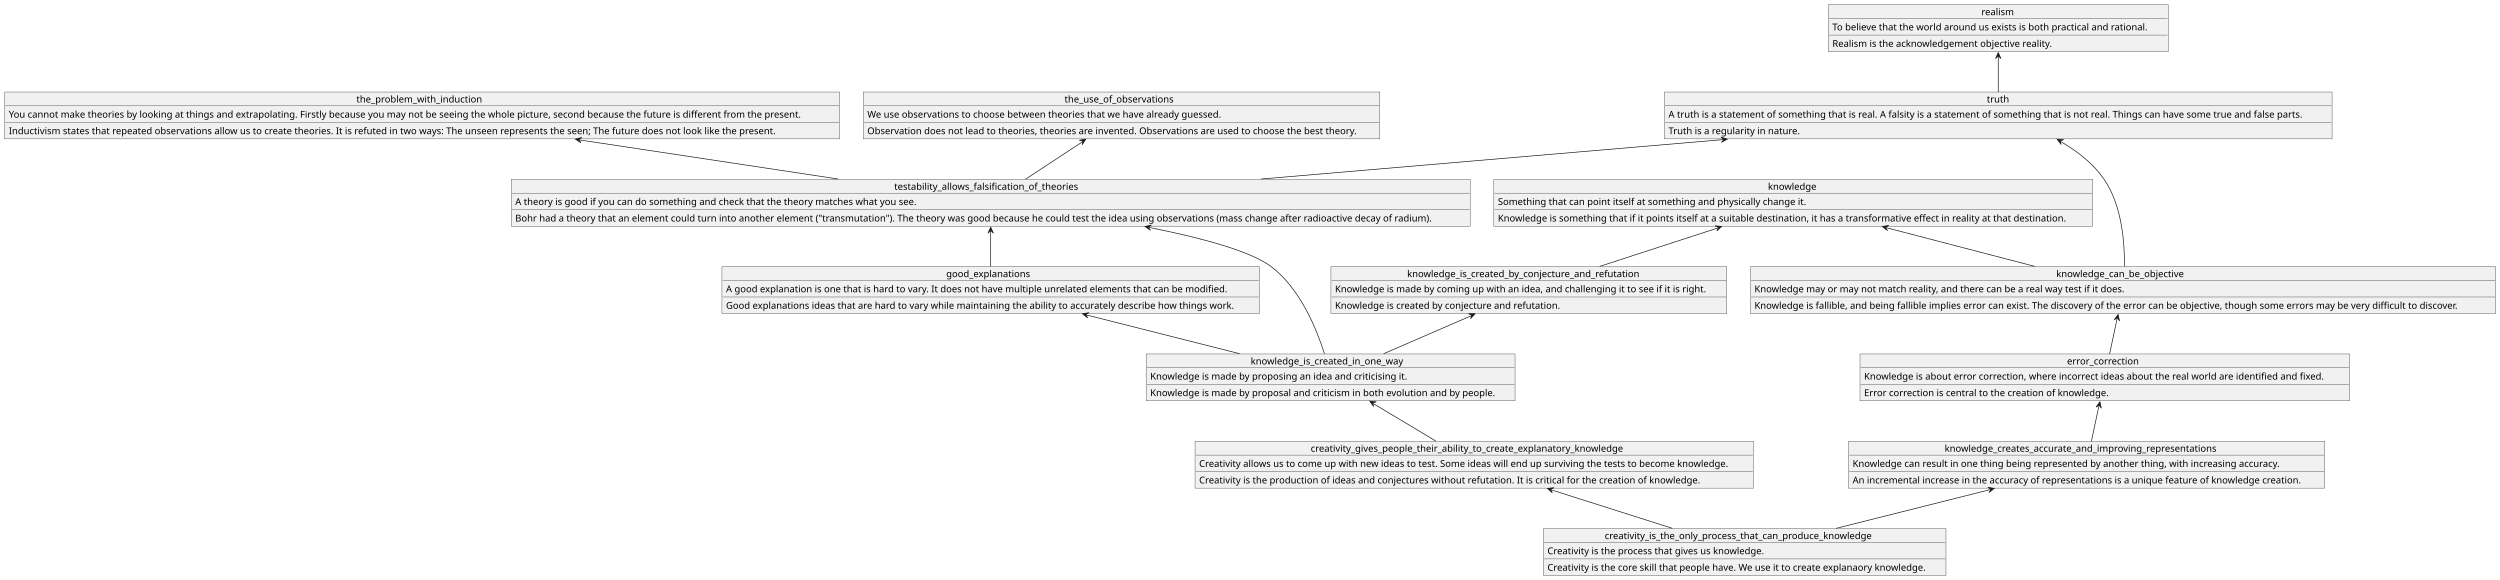
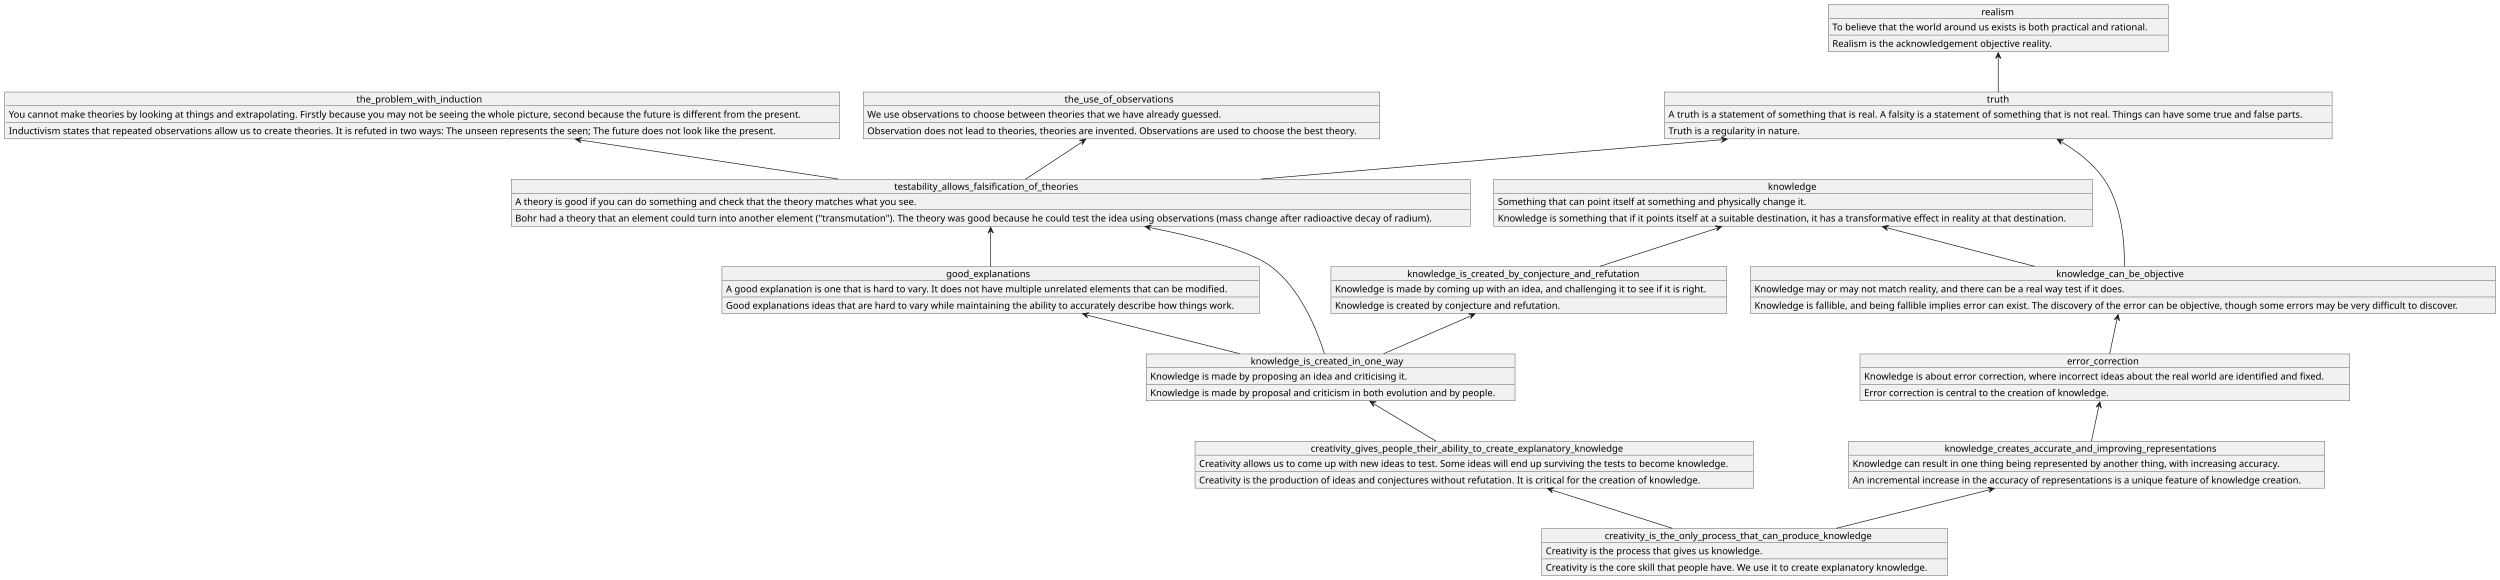
<svg xmlns="http://www.w3.org/2000/svg" contentStyleType="text/css" height="860px" preserveAspectRatio="none" style="width:3707px;height:860px;background:#FFFFFF;" version="1.1" viewBox="0 0 3707 860" width="3707px" zoomAndPan="magnify">
  <defs />
  <g>
    <g id="elem_creativity_is_the_only_process_that_can_produce_knowledge">
-       <rect fill="#F1F1F1" height="69.465" style="stroke:#181818;stroke-width:0.5;" width="597" x="2288.5" y="783.79" />
+       <rect fill="#F1F1F1" height="69.465" style="stroke:#181818;stroke-width:0.5;" width="602" x="2286" y="783.79" />
      <text fill="#000000" font-family="sans-serif" font-size="14" lengthAdjust="spacing" textLength="415" x="2379.5" y="799.325">creativity_is_the_only_process_that_can_produce_knowledge</text>
-       <line style="stroke:#181818;stroke-width:0.5;" x1="2289.5" x2="2884.5" y1="804.278" y2="804.278" />
-       <text fill="#000000" font-family="sans-serif" font-size="14" lengthAdjust="spacing" textLength="335" x="2294.5" y="821.813">Creativity is the process that gives us knowledge.</text>
-       <line style="stroke:#181818;stroke-width:0.5;" x1="2289.5" x2="2884.5" y1="828.767" y2="828.767" />
-       <text fill="#000000" font-family="sans-serif" font-size="14" lengthAdjust="spacing" textLength="585" x="2294.5" y="846.302">Creativity is the core skill that people have. We use it to create explanaory knowledge.</text>
+       <line style="stroke:#181818;stroke-width:0.5;" x1="2287" x2="2887" y1="804.278" y2="804.278" />
+       <text fill="#000000" font-family="sans-serif" font-size="14" lengthAdjust="spacing" textLength="335" x="2292" y="821.813">Creativity is the process that gives us knowledge.</text>
+       <line style="stroke:#181818;stroke-width:0.5;" x1="2287" x2="2887" y1="828.767" y2="828.767" />
+       <text fill="#000000" font-family="sans-serif" font-size="14" lengthAdjust="spacing" textLength="590" x="2292" y="846.302">Creativity is the core skill that people have. We use it to create explanatory knowledge.</text>
    </g>
    <g id="elem_creativity_gives_people_their_ability_to_create_explanatory_knowledge">
      <rect fill="#F1F1F1" height="69.465" style="stroke:#181818;stroke-width:0.5;" width="828" x="1772" y="654.32" />
      <text fill="#000000" font-family="sans-serif" font-size="14" lengthAdjust="spacing" textLength="485" x="1943.5" y="669.855">creativity_gives_people_their_ability_to_create_explanatory_knowledge</text>
      <line style="stroke:#181818;stroke-width:0.5;" x1="1773" x2="2599" y1="674.808" y2="674.808" />
      <text fill="#000000" font-family="sans-serif" font-size="14" lengthAdjust="spacing" textLength="816" x="1778" y="692.343">Creativity allows us to come up with new ideas to test. Some ideas will end up surviving the tests to become knowledge.</text>
      <line style="stroke:#181818;stroke-width:0.5;" x1="1773" x2="2599" y1="699.297" y2="699.297" />
      <text fill="#000000" font-family="sans-serif" font-size="14" lengthAdjust="spacing" textLength="776" x="1778" y="716.832">Creativity is the production of ideas and conjectures without refutation. It is critical for the creation of knowledge.</text>
    </g>
    <g id="elem_knowledge_creates_accurate_and_improving_representations">
      <rect fill="#F1F1F1" height="69.465" style="stroke:#181818;stroke-width:0.5;" width="706" x="2741" y="654.32" />
      <text fill="#000000" font-family="sans-serif" font-size="14" lengthAdjust="spacing" textLength="421" x="2883.5" y="669.855">knowledge_creates_accurate_and_improving_representations</text>
      <line style="stroke:#181818;stroke-width:0.5;" x1="2742" x2="3446" y1="674.808" y2="674.808" />
      <text fill="#000000" font-family="sans-serif" font-size="14" lengthAdjust="spacing" textLength="661" x="2747" y="692.343">Knowledge can result in one thing being represented by another thing, with increasing accuracy.</text>
      <line style="stroke:#181818;stroke-width:0.5;" x1="2742" x2="3446" y1="699.297" y2="699.297" />
      <text fill="#000000" font-family="sans-serif" font-size="14" lengthAdjust="spacing" textLength="694" x="2747" y="716.832">An incremental increase in the accuracy of representations is a unique feature of knowledge creation.</text>
    </g>
    <g id="elem_knowledge_is_created_in_one_way">
      <rect fill="#F1F1F1" height="69.465" style="stroke:#181818;stroke-width:0.5;" width="547" x="1699.5" y="524.86" />
      <text fill="#000000" font-family="sans-serif" font-size="14" lengthAdjust="spacing" textLength="237" x="1854.5" y="540.395">knowledge_is_created_in_one_way</text>
      <line style="stroke:#181818;stroke-width:0.5;" x1="1700.5" x2="2245.5" y1="545.348" y2="545.348" />
      <text fill="#000000" font-family="sans-serif" font-size="14" lengthAdjust="spacing" textLength="399" x="1705.5" y="562.883">Knowledge is made by proposing an idea and criticising it.</text>
      <line style="stroke:#181818;stroke-width:0.5;" x1="1700.5" x2="2245.5" y1="569.837" y2="569.837" />
      <text fill="#000000" font-family="sans-serif" font-size="14" lengthAdjust="spacing" textLength="535" x="1705.5" y="587.372">Knowledge is made by proposal and criticism in both evolution and by people.</text>
    </g>
    <g id="elem_error_correction">
      <rect fill="#F1F1F1" height="69.465" style="stroke:#181818;stroke-width:0.5;" width="726" x="2758" y="524.86" />
      <text fill="#000000" font-family="sans-serif" font-size="14" lengthAdjust="spacing" textLength="112" x="3065" y="540.395">error_correction</text>
      <line style="stroke:#181818;stroke-width:0.5;" x1="2759" x2="3483" y1="545.348" y2="545.348" />
      <text fill="#000000" font-family="sans-serif" font-size="14" lengthAdjust="spacing" textLength="714" x="2764" y="562.883">Knowledge is about error correction, where incorrect ideas about the real world are identified and fixed.</text>
      <line style="stroke:#181818;stroke-width:0.5;" x1="2759" x2="3483" y1="569.837" y2="569.837" />
      <text fill="#000000" font-family="sans-serif" font-size="14" lengthAdjust="spacing" textLength="380" x="2764" y="587.372">Error correction is central to the creation of knowledge.</text>
    </g>
    <g id="elem_knowledge_is_created_by_conjecture_and_refutation">
      <rect fill="#F1F1F1" height="69.465" style="stroke:#181818;stroke-width:0.5;" width="587" x="1973.5" y="395.39" />
      <text fill="#000000" font-family="sans-serif" font-size="14" lengthAdjust="spacing" textLength="361" x="2086.5" y="410.925">knowledge_is_created_by_conjecture_and_refutation</text>
      <line style="stroke:#181818;stroke-width:0.5;" x1="1974.5" x2="2559.5" y1="415.878" y2="415.878" />
      <text fill="#000000" font-family="sans-serif" font-size="14" lengthAdjust="spacing" textLength="575" x="1979.5" y="433.413">Knowledge is made by coming up with an idea, and challenging it to see if it is right.</text>
      <line style="stroke:#181818;stroke-width:0.5;" x1="1974.5" x2="2559.5" y1="440.367" y2="440.367" />
      <text fill="#000000" font-family="sans-serif" font-size="14" lengthAdjust="spacing" textLength="348" x="1979.5" y="457.902">Knowledge is created by conjecture and refutation.</text>
    </g>
    <g id="elem_good_explanations">
      <rect fill="#F1F1F1" height="69.465" style="stroke:#181818;stroke-width:0.5;" width="797" x="1070.5" y="395.39" />
      <text fill="#000000" font-family="sans-serif" font-size="14" lengthAdjust="spacing" textLength="132" x="1403" y="410.925">good_explanations</text>
      <line style="stroke:#181818;stroke-width:0.5;" x1="1071.5" x2="1866.5" y1="415.878" y2="415.878" />
      <text fill="#000000" font-family="sans-serif" font-size="14" lengthAdjust="spacing" textLength="775" x="1076.5" y="433.413">A good explanation is one that is hard to vary. It does not have multiple unrelated elements that can be modified.</text>
      <line style="stroke:#181818;stroke-width:0.5;" x1="1071.5" x2="1866.5" y1="440.367" y2="440.367" />
      <text fill="#000000" font-family="sans-serif" font-size="14" lengthAdjust="spacing" textLength="785" x="1076.5" y="457.902">Good explanations ideas that are hard to vary while maintaining the ability to accurately describe how things work.</text>
    </g>
    <g id="elem_testability_allows_falsification_of_theories">
      <rect fill="#F1F1F1" height="69.465" style="stroke:#181818;stroke-width:0.5;" width="1422" x="758" y="265.93" />
      <text fill="#000000" font-family="sans-serif" font-size="14" lengthAdjust="spacing" textLength="286" x="1326" y="281.465">testability_allows_falsification_of_theories</text>
      <line style="stroke:#181818;stroke-width:0.5;" x1="759" x2="2179" y1="286.418" y2="286.418" />
      <text fill="#000000" font-family="sans-serif" font-size="14" lengthAdjust="spacing" textLength="618" x="764" y="303.953">A theory is good if you can do something and check that the theory matches what you see.</text>
      <line style="stroke:#181818;stroke-width:0.5;" x1="759" x2="2179" y1="310.907" y2="310.907" />
      <text fill="#000000" font-family="sans-serif" font-size="14" lengthAdjust="spacing" textLength="1410" x="764" y="328.442">Bohr had a theory that an element could turn into another element ("transmutation"). The theory was good because he could test the idea using observations (mass change after radioactive decay of radium).</text>
    </g>
    <g id="elem_knowledge_can_be_objective">
      <rect fill="#F1F1F1" height="69.465" style="stroke:#181818;stroke-width:0.5;" width="1105" x="2595.5" y="395.39" />
      <text fill="#000000" font-family="sans-serif" font-size="14" lengthAdjust="spacing" textLength="198" x="3049" y="410.925">knowledge_can_be_objective</text>
      <line style="stroke:#181818;stroke-width:0.5;" x1="2596.5" x2="3699.5" y1="415.878" y2="415.878" />
      <text fill="#000000" font-family="sans-serif" font-size="14" lengthAdjust="spacing" textLength="569" x="2601.5" y="433.413">Knowledge may or may not match reality, and there can be a real way test if it does.</text>
      <line style="stroke:#181818;stroke-width:0.5;" x1="2596.5" x2="3699.5" y1="440.367" y2="440.367" />
      <text fill="#000000" font-family="sans-serif" font-size="14" lengthAdjust="spacing" textLength="1093" x="2601.5" y="457.902">Knowledge is fallible, and being fallible implies error can exist. The discovery of the error can be objective, though some errors may be very difficult to discover.</text>
    </g>
    <g id="elem_knowledge">
      <rect fill="#F1F1F1" height="69.465" style="stroke:#181818;stroke-width:0.5;" width="888" x="2215" y="265.93" />
      <text fill="#000000" font-family="sans-serif" font-size="14" lengthAdjust="spacing" textLength="75" x="2621.5" y="281.465">knowledge</text>
      <line style="stroke:#181818;stroke-width:0.5;" x1="2216" x2="3102" y1="286.418" y2="286.418" />
      <text fill="#000000" font-family="sans-serif" font-size="14" lengthAdjust="spacing" textLength="475" x="2221" y="303.953">Something that can point itself at something and physically change it.</text>
      <line style="stroke:#181818;stroke-width:0.5;" x1="2216" x2="3102" y1="310.907" y2="310.907" />
      <text fill="#000000" font-family="sans-serif" font-size="14" lengthAdjust="spacing" textLength="876" x="2221" y="328.442">Knowledge is something that if it points itself at a suitable destination, it has a transformative effect in reality at that destination.</text>
    </g>
    <g id="elem_the_use_of_observations">
      <rect fill="#F1F1F1" height="69.465" style="stroke:#181818;stroke-width:0.5;" width="766" x="1280" y="136.46" />
      <text fill="#000000" font-family="sans-serif" font-size="14" lengthAdjust="spacing" textLength="169" x="1578.5" y="151.995">the_use_of_observations</text>
      <line style="stroke:#181818;stroke-width:0.5;" x1="1281" x2="2045" y1="156.948" y2="156.948" />
      <text fill="#000000" font-family="sans-serif" font-size="14" lengthAdjust="spacing" textLength="542" x="1286" y="174.483">We use observations to choose between theories that we have already guessed.</text>
      <line style="stroke:#181818;stroke-width:0.5;" x1="1281" x2="2045" y1="181.437" y2="181.437" />
      <text fill="#000000" font-family="sans-serif" font-size="14" lengthAdjust="spacing" textLength="754" x="1286" y="198.972">Observation does not lead to theories, theories are invented. Observations are used to choose the best theory.</text>
    </g>
    <g id="elem_truth">
      <rect fill="#F1F1F1" height="69.465" style="stroke:#181818;stroke-width:0.5;" width="990" x="2468" y="136.46" />
      <text fill="#000000" font-family="sans-serif" font-size="14" lengthAdjust="spacing" textLength="34" x="2946" y="151.995">truth</text>
      <line style="stroke:#181818;stroke-width:0.5;" x1="2469" x2="3457" y1="156.948" y2="156.948" />
      <text fill="#000000" font-family="sans-serif" font-size="14" lengthAdjust="spacing" textLength="978" x="2474" y="174.483">A truth is a statement of something that is real. A falsity is a statement of something that is not real. Things can have some true and false parts.</text>
      <line style="stroke:#181818;stroke-width:0.5;" x1="2469" x2="3457" y1="181.437" y2="181.437" />
      <text fill="#000000" font-family="sans-serif" font-size="14" lengthAdjust="spacing" textLength="205" x="2474" y="198.972">Truth is a regularity in nature.</text>
    </g>
    <g id="elem_the_problem_with_induction">
      <rect fill="#F1F1F1" height="69.465" style="stroke:#181818;stroke-width:0.5;" width="1238" x="7" y="136.46" />
      <text fill="#000000" font-family="sans-serif" font-size="14" lengthAdjust="spacing" textLength="195" x="528.5" y="151.995">the_problem_with_induction</text>
      <line style="stroke:#181818;stroke-width:0.5;" x1="8" x2="1244" y1="156.948" y2="156.948" />
      <text fill="#000000" font-family="sans-serif" font-size="14" lengthAdjust="spacing" textLength="1226" x="13" y="174.483">You cannot make theories by looking at things and extrapolating. Firstly because you may not be seeing the whole picture, second because the future is different from the present.</text>
      <line style="stroke:#181818;stroke-width:0.5;" x1="8" x2="1244" y1="181.437" y2="181.437" />
      <text fill="#000000" font-family="sans-serif" font-size="14" lengthAdjust="spacing" textLength="1182" x="13" y="198.972">Inductivism states that repeated observations allow us to create theories. It is refuted in two ways: The unseen represents the seen; The future does not look like the present.</text>
    </g>
    <g id="elem_realism">
      <rect fill="#F1F1F1" height="69.465" style="stroke:#181818;stroke-width:0.5;" width="504" x="2711" y="7" />
      <text fill="#000000" font-family="sans-serif" font-size="14" lengthAdjust="spacing" textLength="50" x="2938" y="22.535">realism</text>
      <line style="stroke:#181818;stroke-width:0.5;" x1="2712" x2="3214" y1="27.488" y2="27.488" />
      <text fill="#000000" font-family="sans-serif" font-size="14" lengthAdjust="spacing" textLength="492" x="2717" y="45.023">To believe that the world around us exists is both practical and rational.</text>
      <line style="stroke:#181818;stroke-width:0.5;" x1="2712" x2="3214" y1="51.977" y2="51.977" />
      <text fill="#000000" font-family="sans-serif" font-size="14" lengthAdjust="spacing" textLength="338" x="2717" y="69.512">Realism is the acknowledgement objective reality.</text>
    </g>
    <g id="link_creativity_gives_people_their_ability_to_create_explanatory_knowledge_creativity_is_the_only_process_that_can_produce_knowledge">
      <path codeLine="7" d="M2298.9,725.94 C2355.53,743.94 2423.75,765.63 2479.59,783.38 " fill="none" id="creativity_gives_people_their_ability_to_create_explanatory_knowledge-backto-creativity_is_the_only_process_that_can_produce_knowledge" style="stroke:#181818;stroke-width:1.0;" />
      <polygon fill="#181818" points="2294.46,724.21,2301.823,730.751,2299.224,725.727,2304.249,723.128,2294.46,724.21" style="stroke:#181818;stroke-width:1.0;" />
    </g>
    <g id="link_knowledge_creates_accurate_and_improving_representations_creativity_is_the_only_process_that_can_produce_knowledge">
      <path codeLine="8" d="M2952.55,725.61 C2880.71,743.68 2793.83,765.52 2722.8,783.38 " fill="none" id="knowledge_creates_accurate_and_improving_representations-backto-creativity_is_the_only_process_that_can_produce_knowledge" style="stroke:#181818;stroke-width:1.0;" />
      <polygon fill="#181818" points="2957.13,724.21,2947.429,722.512,2952.279,725.423,2949.369,730.273,2957.13,724.21" style="stroke:#181818;stroke-width:1.0;" />
    </g>
    <g id="link_knowledge_is_created_in_one_way_creativity_gives_people_their_ability_to_create_explanatory_knowledge">
      <path codeLine="15" d="M2035.17,597.8 C2064.87,615.56 2100.16,636.68 2129.13,654.02 " fill="none" id="knowledge_is_created_in_one_way-backto-creativity_gives_people_their_ability_to_create_explanatory_knowledge" style="stroke:#181818;stroke-width:1.0;" />
      <polygon fill="#181818" points="2031.08,594.75,2036.751,602.802,2035.371,597.316,2040.857,595.936,2031.08,594.75" style="stroke:#181818;stroke-width:1.0;" />
    </g>
    <g id="link_error_correction_knowledge_creates_accurate_and_improving_representations">
      <path codeLine="22" d="M3112.55,600.49 C3108.89,617.74 3104.66,637.73 3101.16,654.24 " fill="none" id="error_correction-backto-knowledge_creates_accurate_and_improving_representations" style="stroke:#181818;stroke-width:1.0;" />
      <polygon fill="#181818" points="3113.76,595.75,3107.992,603.733,3112.73,600.643,3115.82,605.381,3113.76,595.75" style="stroke:#181818;stroke-width:1.0;" />
    </g>
    <g id="link_knowledge_is_created_by_conjecture_and_refutation_knowledge_is_created_in_one_way">
      <path codeLine="29" d="M2182.71,467.67 C2141.5,485.53 2092.19,506.91 2051.75,524.45 " fill="none" id="knowledge_is_created_by_conjecture_and_refutation-backto-knowledge_is_created_in_one_way" style="stroke:#181818;stroke-width:1.0;" />
      <polygon fill="#181818" points="2187.21,465.28,2177.362,465.175,2182.619,467.262,2180.532,472.519,2187.21,465.28" style="stroke:#181818;stroke-width:1.0;" />
    </g>
    <g id="link_good_explanations_knowledge_is_created_in_one_way">
      <path codeLine="30" d="M1609.61,466.69 C1681.03,484.75 1767.39,506.59 1838,524.45 " fill="none" id="good_explanations-backto-knowledge_is_created_in_one_way" style="stroke:#181818;stroke-width:1.0;" />
      <polygon fill="#181818" points="1605.06,465.28,1612.8,471.37,1609.907,466.51,1614.767,463.616,1605.06,465.28" style="stroke:#181818;stroke-width:1.0;" />
    </g>
    <g id="link_testability_allows_falsification_of_theories_knowledge_is_created_in_one_way">
      <path codeLine="31" d="M1702.37,336.94 C1779.92,352.29 1854.33,372.12 1885,395.39 C1927.7,427.78 1952.08,487.07 1963.91,524.57 " fill="none" id="testability_allows_falsification_of_theories-backto-knowledge_is_created_in_one_way" style="stroke:#181818;stroke-width:1.0;" />
      <polygon fill="#181818" points="1697.78,335.85,1705.849,341.497,1702.688,336.806,1707.379,333.644,1697.78,335.85" style="stroke:#181818;stroke-width:1.0;" />
    </g>
    <g id="link_knowledge_can_be_objective_error_correction">
      <path codeLine="38" d="M3139.55,471.02 C3135.89,488.28 3131.66,508.26 3128.16,524.78 " fill="none" id="knowledge_can_be_objective-backto-error_correction" style="stroke:#181818;stroke-width:1.0;" />
      <polygon fill="#181818" points="3140.76,466.28,3134.969,474.247,3139.716,471.17,3142.793,475.917,3140.76,466.28" style="stroke:#181818;stroke-width:1.0;" />
    </g>
    <g id="link_knowledge_knowledge_is_created_by_conjecture_and_refutation">
      <path codeLine="45" d="M2548.3,337.66 C2493.01,355.63 2426.48,377.27 2372,394.98 " fill="none" id="knowledge-backto-knowledge_is_created_by_conjecture_and_refutation" style="stroke:#181818;stroke-width:1.0;" />
      <polygon fill="#181818" points="2552.95,335.82,2543.155,334.792,2548.194,337.363,2545.623,342.401,2552.95,335.82" style="stroke:#181818;stroke-width:1.0;" />
    </g>
    <g id="link_testability_allows_falsification_of_theories_good_explanations">
      <path codeLine="52" d="M1469,341.56 C1469,358.81 1469,378.8 1469,395.31 " fill="none" id="testability_allows_falsification_of_theories-backto-good_explanations" style="stroke:#181818;stroke-width:1.0;" />
      <polygon fill="#181818" points="1469,336.82,1465,345.82,1469,341.82,1473,345.82,1469,336.82" style="stroke:#181818;stroke-width:1.0;" />
    </g>
    <g id="link_the_use_of_observations_testability_allows_falsification_of_theories">
      <path codeLine="59" d="M1606.04,209.62 C1579.06,227.34 1547.08,248.36 1520.8,265.63 " fill="none" id="the_use_of_observations-backto-testability_allows_falsification_of_theories" style="stroke:#181818;stroke-width:1.0;" />
      <polygon fill="#181818" points="1610.01,206.35,1600.29,207.937,1605.828,209.09,1604.675,214.629,1610.01,206.35" style="stroke:#181818;stroke-width:1.0;" />
    </g>
    <g id="link_truth_testability_allows_falsification_of_theories">
      <path codeLine="60" d="M2556.48,206.88 C2343.17,225.08 2082.74,247.3 1870.22,265.43 " fill="none" id="truth-backto-testability_allows_falsification_of_theories" style="stroke:#181818;stroke-width:1.0;" />
      <polygon fill="#181818" points="2561.14,206.39,2551.83,203.178,2556.159,206.819,2552.517,211.148,2561.14,206.39" style="stroke:#181818;stroke-width:1.0;" />
    </g>
    <g id="link_the_problem_with_induction_testability_allows_falsification_of_theories">
      <path codeLine="61" d="M857.88,207.25 C977.77,225.38 1123.52,247.42 1242.61,265.43 " fill="none" id="the_problem_with_induction-backto-testability_allows_falsification_of_theories" style="stroke:#181818;stroke-width:1.0;" />
      <polygon fill="#181818" points="853.19,206.39,861.496,211.683,858.135,207.133,862.684,203.772,853.19,206.39" style="stroke:#181818;stroke-width:1.0;" />
    </g>
    <g id="link_knowledge_knowledge_can_be_objective">
      <path codeLine="68" d="M2795.85,337.33 C2865.06,355.37 2948.65,377.16 3017.02,394.98 " fill="none" id="knowledge-backto-knowledge_can_be_objective" style="stroke:#181818;stroke-width:1.0;" />
      <polygon fill="#181818" points="2791.04,335.82,2798.746,341.953,2795.88,337.076,2800.756,334.21,2791.04,335.82" style="stroke:#181818;stroke-width:1.0;" />
    </g>
    <g id="link_truth_knowledge_can_be_objective">
      <path codeLine="69" d="M3054.28,209.16 C3079.13,223.4 3103.67,242.12 3120,265.93 C3146.42,304.45 3150.58,359.82 3150.1,395.13 " fill="none" id="truth-backto-knowledge_can_be_objective" style="stroke:#181818;stroke-width:1.0;" />
      <polygon fill="#181818" points="3050.3,206.37,3056.194,214.26,3054.661,208.815,3060.106,207.282,3050.3,206.37" style="stroke:#181818;stroke-width:1.0;" />
    </g>
    <g id="link_realism_truth">
      <path codeLine="88" d="M2963,82.63 C2963,99.89 2963,119.87 2963,136.38 " fill="none" id="realism-backto-truth" style="stroke:#181818;stroke-width:1.0;" />
      <polygon fill="#181818" points="2963,77.89,2959,86.89,2963,82.89,2967,86.89,2963,77.89" style="stroke:#181818;stroke-width:1.0;" />
    </g>
  </g>
</svg>
